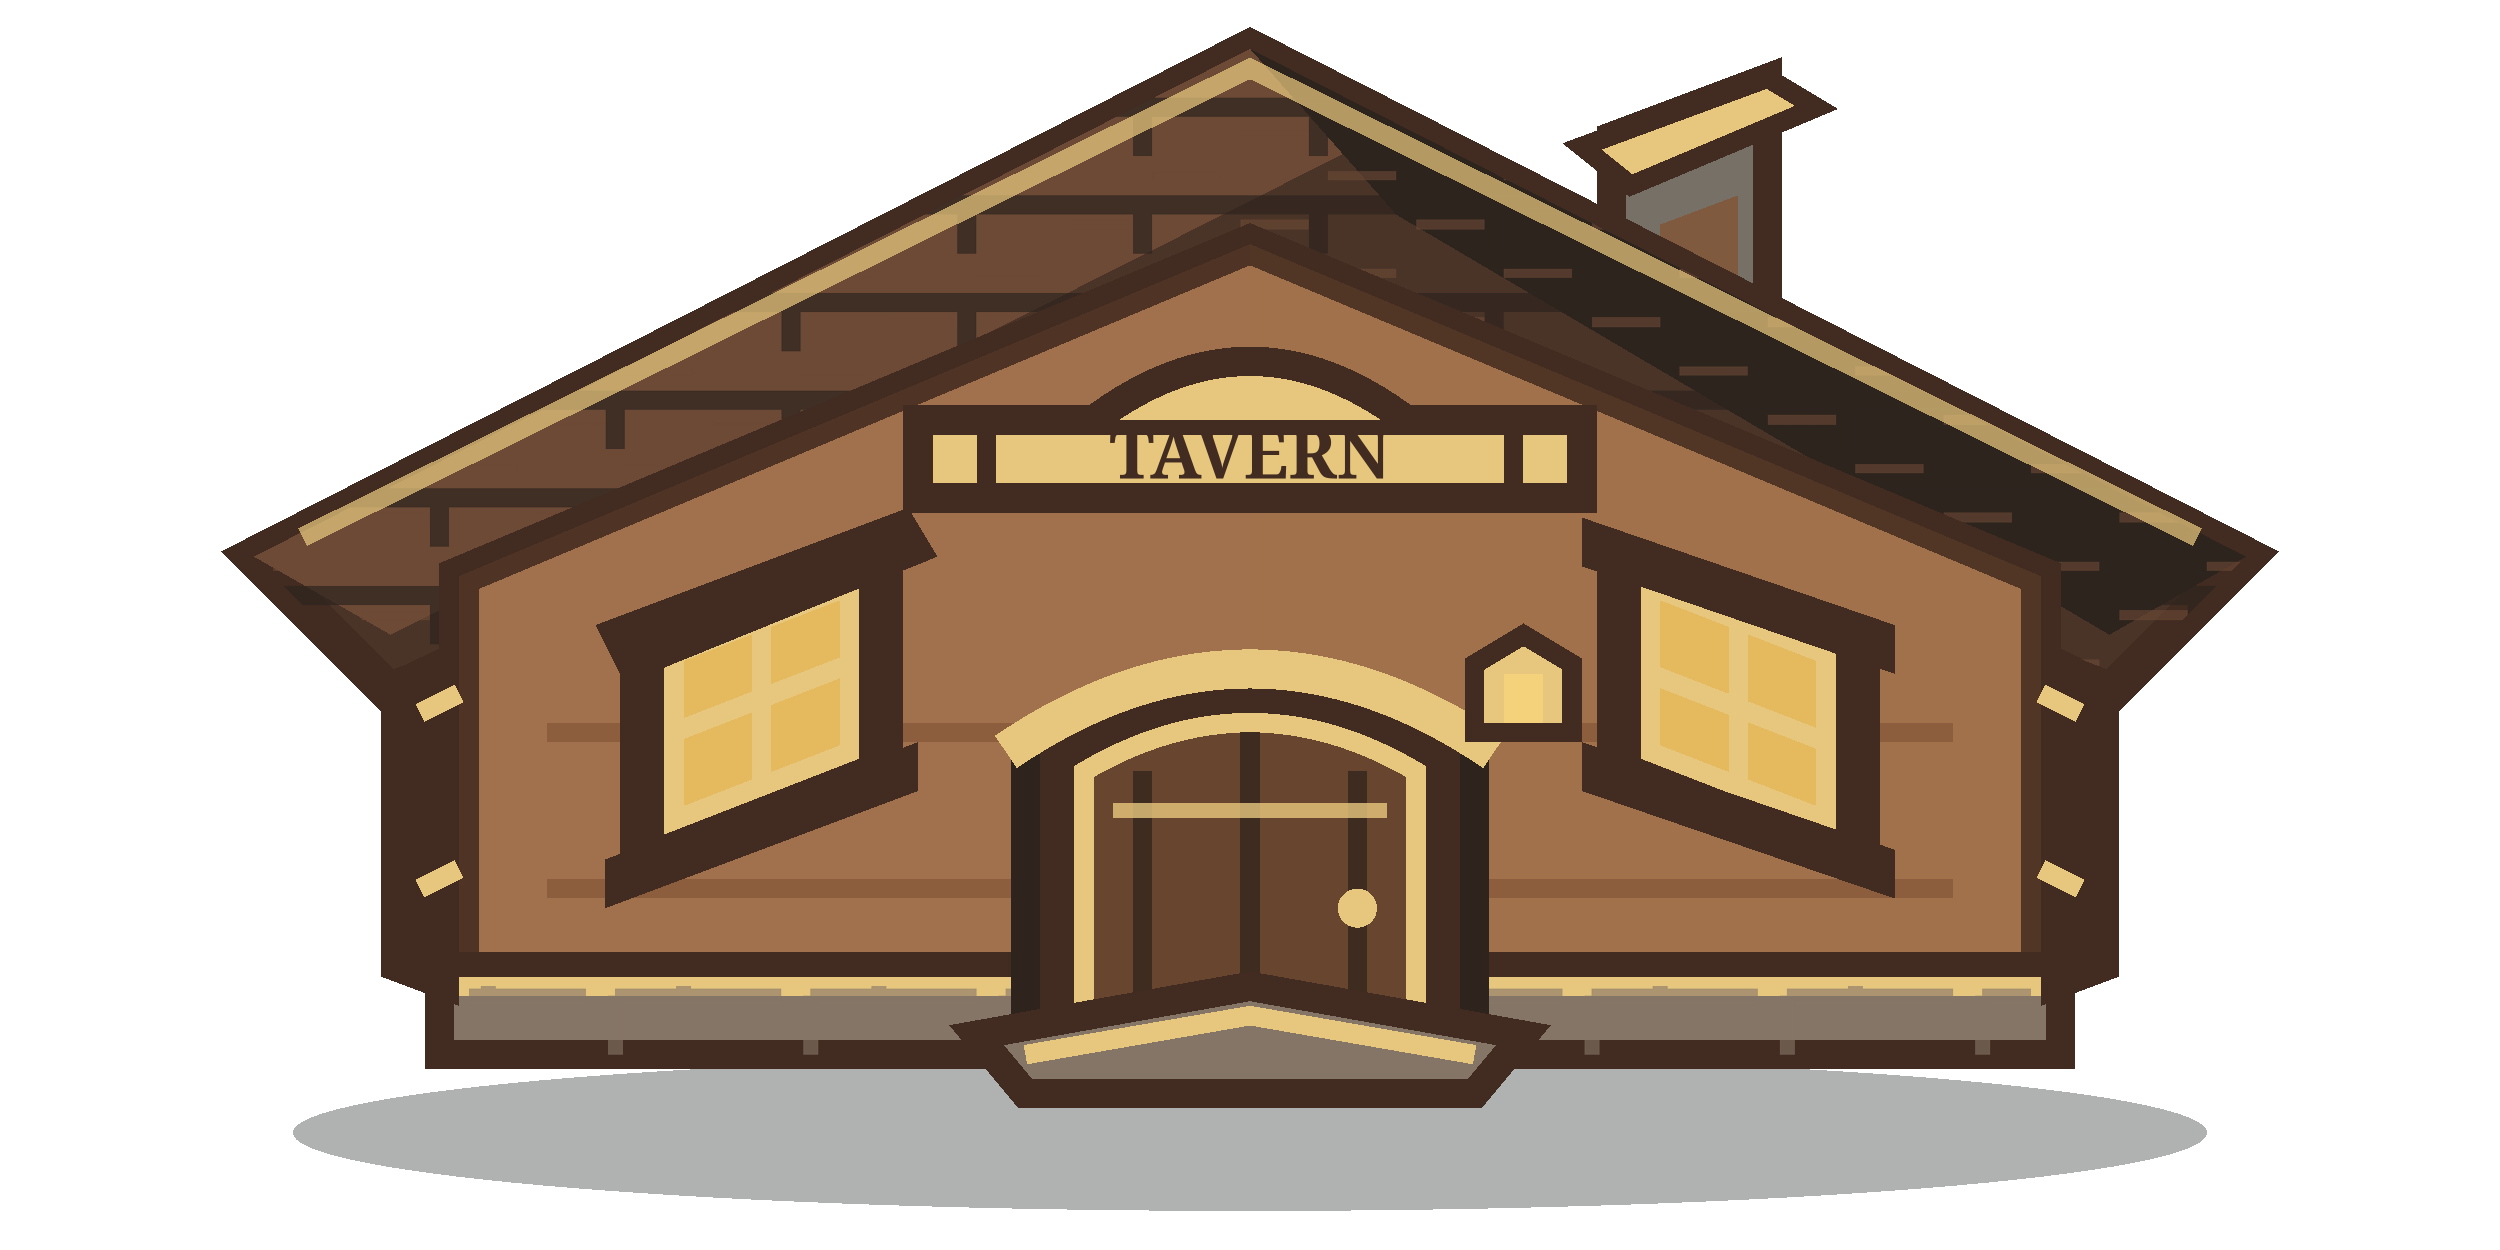
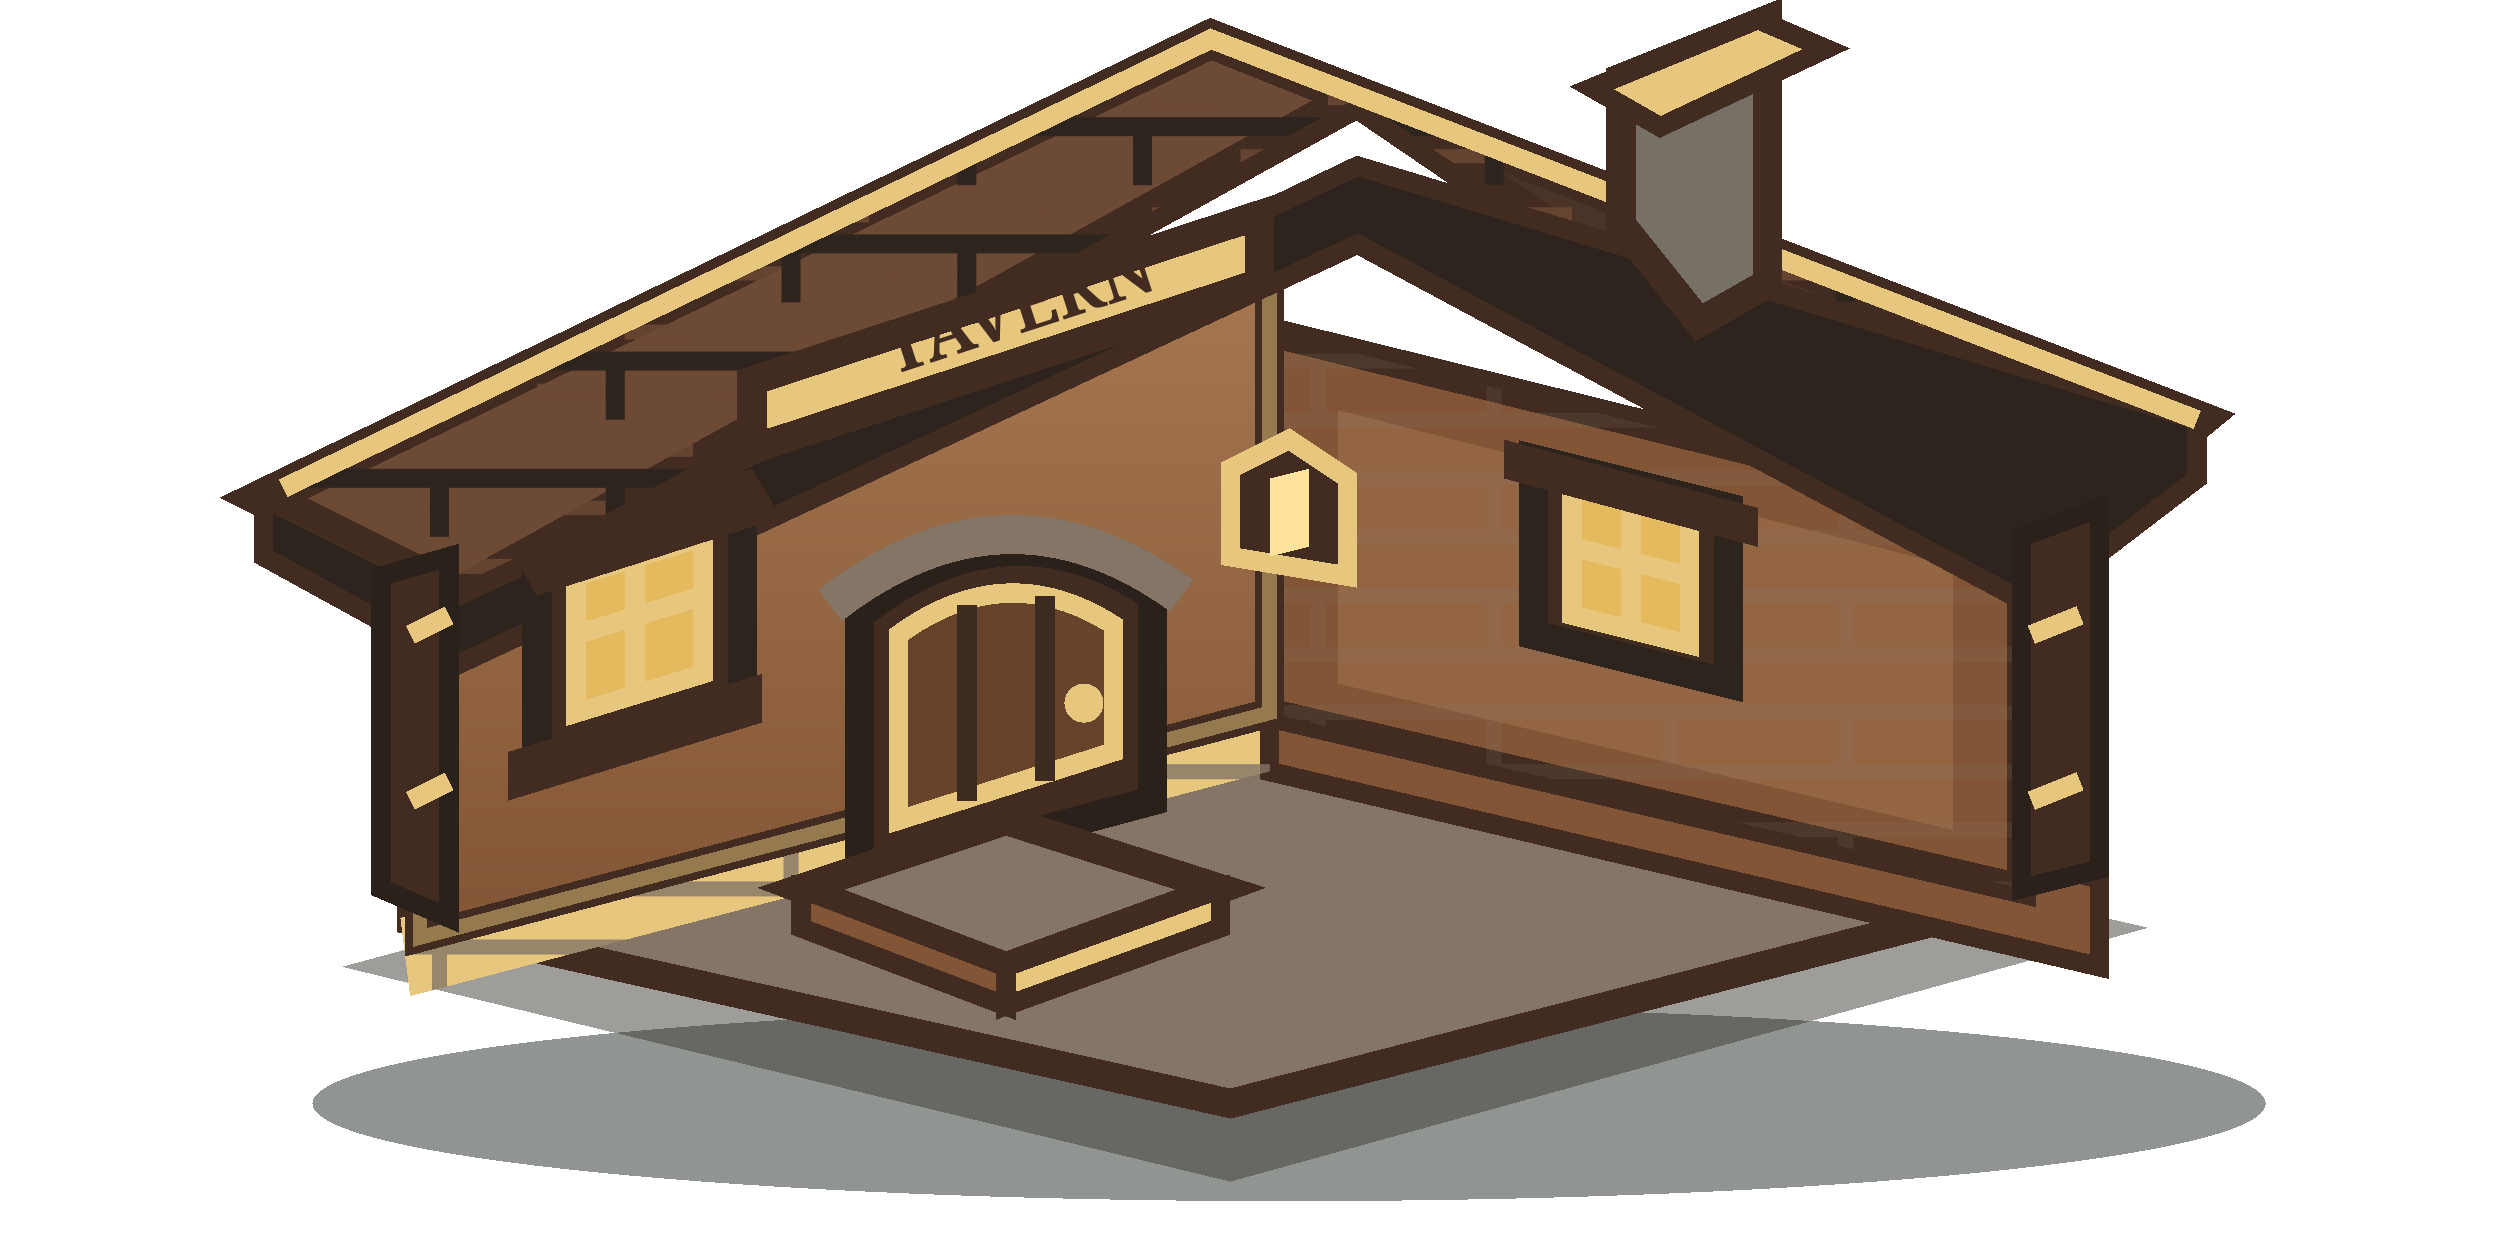
<svg xmlns="http://www.w3.org/2000/svg" viewBox="0 0 256 128" shape-rendering="crispEdges">
  <defs>
-     <pattern id="roofTiles" width="18" height="10" patternUnits="userSpaceOnUse">
-       <path d="M0 1H18M9 1V6" stroke="#2e241e" stroke-width="2" opacity=".72" />
-       <path d="M1 3H8M10 8H17" stroke="#6d4a35" stroke-width="1" opacity=".6" />
+     <linearGradient id="front" x1="0" y1="0" x2="0" y2="1">
+       <stop stop-color="#a87851" />
+       <stop offset="1" stop-color="#825536" />
+     </linearGradient>
+     <pattern id="tiles" width="18" height="12" patternUnits="userSpaceOnUse">
+       <path d="M0 1H18M9 1V7" stroke="#2e241e" stroke-width="2" />
+       <path d="M1 4H8M10 10H17" stroke="#6d4a35" stroke-width="1.5" opacity=".8" />
    </pattern>
-     <pattern id="stones" width="20" height="12" patternUnits="userSpaceOnUse">
-       <path d="M0 1H20M10 1V6M3 6H20M3 6V12" fill="none" stroke="#857566" stroke-width="1.5" opacity=".68" />
+     <pattern id="block" width="18" height="12" patternUnits="userSpaceOnUse">
+       <path d="M0 1H18M9 1V7M0 7H18" stroke="#857566" stroke-width="1.5" opacity=".8" />
    </pattern>
  </defs>
-   <ellipse cx="128" cy="116" rx="98" ry="8" fill="#202a23" opacity=".36" />
-   <path d="M165 35V14L181 8V43Z" fill="#777066" stroke="#422b20" stroke-width="3" />
-   <path d="M162 15 181 8 186 11 167 19Z" fill="#e7c77d" stroke="#422b20" stroke-width="2" />
-   <path d="M170 23 178 20V31L170 34Z" fill="#825536" opacity=".8" />
-   <path d="M26 57 128 5 230 57 216 71 128 29 40 71Z" fill="#4a3428" stroke="#422b20" stroke-width="4" />
-   <path d="M26 57 128 5 143 13 40 65Z" fill="#6d4a35" />
-   <path d="M128 5 230 57 216 65 143 22Z" fill="#2e241e" />
-   <path d="M26 57 128 5 230 57 216 71 128 29 40 71Z" fill="url(#roofTiles)" />
-   <path d="M31 55 128 7 225 55" fill="none" stroke="#e7c77d" stroke-width="2" opacity=".72" />
-   <path d="M47 59 128 25 209 59 209 105 47 105Z" fill="#a87851" stroke="#422b20" stroke-width="4" />
-   <path d="M47 59 128 25 128 105 47 105Z" fill="#825536" opacity=".2" />
-   <path d="M128 25 209 59 209 105 128 105Z" fill="#825536" opacity=".22" />
-   <path d="M45 99 128 99 211 99 211 108 45 108Z" fill="#857566" stroke="#422b20" stroke-width="3" />
-   <path d="M46 101H210" stroke="#e7c77d" stroke-width="2" />
-   <path d="M48 101 128 101 208 101 208 108 48 108Z" fill="url(#stones)" opacity=".9" />
-   <path d="M56 75H200M56 91H200" stroke="#825536" stroke-width="2" opacity=".65" />
-   <path d="M65 66 91 56 91 79 65 89Z" fill="#422b20" stroke="#422b20" stroke-width="3" />
-   <path d="M69 67 87 60 87 77 69 84Z" fill="#e5b95e" stroke="#e7c77d" stroke-width="2" />
-   <path d="M78 63V80M69 75 87 68" stroke="#e7c77d" stroke-width="2" />
-   <path d="M61 64 93 52 96 57 64 70Z" fill="#422b20" />
-   <path d="M62 88 94 76 94 81 62 93Z" fill="#422b20" />
-   <path d="M165 56 191 66 191 89 165 79Z" fill="#422b20" stroke="#422b20" stroke-width="3" />
-   <path d="M169 60 187 67 187 84 169 77Z" fill="#e5b95e" stroke="#e7c77d" stroke-width="2" />
-   <path d="M178 64V80M169 69 187 76" stroke="#e7c77d" stroke-width="2" />
-   <path d="M162 53 194 64 194 69 162 58Z" fill="#422b20" />
-   <path d="M162 76 194 87 194 92 162 81Z" fill="#422b20" />
-   <path d="M105 76Q128 62 151 76V107H105Z" fill="#422b20" stroke="#2e241d" stroke-width="3" />
-   <path d="M111 79Q128 69 145 79V105H111Z" fill="#68452e" stroke="#e7c77d" stroke-width="2" />
-   <path d="M117 79V104M128 75V104M139 79V104" stroke="#3e2c21" stroke-width="2" />
-   <path d="M114 83 142 83" stroke="#e7c77d" stroke-width="1.5" opacity=".8" />
-   <circle cx="139" cy="93" r="2" fill="#e7c77d" />
-   <path d="M103 77Q128 60 153 77" fill="none" stroke="#e7c77d" stroke-width="4" />
-   <path d="M100 106 128 101 156 106 151 112 105 112Z" fill="#857566" stroke="#422b20" stroke-width="3" />
-   <path d="M105 108 128 104 151 108" fill="none" stroke="#e7c77d" stroke-width="2" />
-   <path d="M94 43H162V51H94Z" fill="#e7c77d" stroke="#422b20" stroke-width="3" />
-   <path d="M101 43V51M155 43V51" stroke="#422b20" stroke-width="2" />
-   <path d="M112 43Q128 31 144 43" fill="#e7c77d" stroke="#422b20" stroke-width="3" />
-   <text x="128" y="49" text-anchor="middle" font-family="serif" font-size="7" font-weight="bold" fill="#422b20">TAVERN</text>
-   <path d="M151 75V68L156 65 161 68V75Z" fill="#e7c77d" stroke="#422b20" stroke-width="2" />
-   <path d="M154 69H158V74H154Z" fill="#f4d27b" />
-   <path d="M39 69 47 66V103L39 100ZM209 66 217 69V100L209 103Z" fill="#422b20" />
-   <path d="M43 73 47 71M43 91 47 89M209 71 213 73M209 89 213 91" stroke="#e7c77d" stroke-width="2" />
+   <ellipse cx="132" cy="113" rx="100" ry="10" fill="#17221b" opacity=".48" />
+   <path d="M35 99 128 74 220 95 126 121Z" fill="#3d3c33" opacity=".5" />
+   <path d="M41 94 130 70 215 90 126 113Z" fill="#857566" stroke="#422b20" stroke-width="3" />
+   <path d="M41 94 130 70 130 79 42 102Z" fill="#e7c77d" />
+   <path d="M130 70 215 90 215 99 130 79Z" fill="#825536" stroke="#422b20" stroke-width="2" />
+   <path d="M42 97 130 74 130 79 42 102Z" fill="url(#block)" />
+   <path d="M130 34 207 53 207 91 130 73Z" fill="#825536" stroke="#422b20" stroke-width="3" />
+   <path d="M137 42 200 58 200 85 137 70Z" fill="#a87851" opacity=".48" />
+   <path d="M130 34 207 53 207 91 130 73Z" fill="url(#block)" opacity="0.22" />
+   <path d="M43 53 130 24 130 73 43 96Z" fill="url(#front)" stroke="#422b20" stroke-width="3" />
+   <path d="M43 53 130 24 130 73 43 96Z" fill="none" stroke="#e7c77d" stroke-width="1.5" opacity=".5" />
+   <path d="M27 51 124 4 139 10 47 61Z" fill="#6d4a35" stroke="#422b20" stroke-width="4" />
+   <path d="M124 4 225 43 208 57 139 10Z" fill="#4a3428" stroke="#422b20" stroke-width="4" />
+   <path d="M27 51 124 4 139 10 47 61Z" fill="url(#tiles)" />
+   <path d="M124 4 225 43 208 57 139 10Z" fill="url(#tiles)" />
+   <path d="M27 51 47 61 139 17 225 43 225 49 208 62 139 25 47 68 27 57Z" fill="#2e241e" stroke="#422b20" stroke-width="2" />
+   <path d="M29 50 124 4 225 43" fill="none" stroke="#e7c77d" stroke-width="2" />
+   <path d="M166 23 166 8 181 2 181 29 174 33Z" fill="#777066" stroke="#422b20" stroke-width="3" />
+   <path d="M163 9 180 2 187 5 170 13Z" fill="#e7c77d" stroke="#422b20" stroke-width="2" />
+   <path d="M55 58 76 51 76 72 55 78Z" fill="#422b20" stroke="#2c241d" stroke-width="3" />
+   <path d="M59 59 72 55 72 69 59 73Z" fill="#e5b95e" stroke="#e7c77d" stroke-width="2" />
+   <path d="M65 57V71M59 65 72 61" stroke="#e7c77d" stroke-width="2" />
+   <path d="M52 56 77 48 80 53 55 61Z" fill="#422b20" />
+   <path d="M52 77 78 69 78 74 52 82Z" fill="#422b20" />
+   <path d="M157 47 177 52 177 70 157 65Z" fill="#422b20" stroke="#2c241d" stroke-width="3" />
+   <path d="M161 49 173 53 173 66 161 63Z" fill="#e5b95e" stroke="#e7c77d" stroke-width="2" />
+   <path d="M167 51V64M161 56 173 59" stroke="#e7c77d" stroke-width="2" />
+   <path d="M154 45 180 52 180 56 154 49Z" fill="#422b20" />
+   <path d="M88 79V63Q103 51 118 61V71L118 82 88 90Z" fill="#422b20" stroke="#2a211b" stroke-width="3" />
+   <path d="M92 77V65Q103 57 114 64V77L92 84Z" fill="#67432c" stroke="#e7c77d" stroke-width="2" />
+   <path d="M99 62V82M107 61V80" stroke="#3d2a20" stroke-width="2" />
+   <circle cx="111" cy="72" r="2" fill="#e7c77d" />
+   <path d="M85 62Q103 48 121 61" fill="none" stroke="#857566" stroke-width="4" />
+   <path d="M82 91 103 84 125 91 103 99Z" fill="#857566" stroke="#422b20" stroke-width="3" />
+   <path d="M82 91 103 99 103 103 82 95Z" fill="#825536" stroke="#422b20" stroke-width="2" />
+   <path d="M103 99 125 91 125 95 103 103Z" fill="#e7c77d" stroke="#422b20" stroke-width="2" />
+   <path d="M77 39 129 22 129 29 77 46Z" fill="#e7c77d" stroke="#422b20" stroke-width="3" />
+   <path d="M84 37 121 25" stroke="#422b20" stroke-width="2" />
+   <text x="105" y="34" text-anchor="middle" font-family="serif" font-size="7" font-weight="bold" fill="#422b20" transform="rotate(-18 105 34)">TAVERN</text>
+   <path d="M126 57V48L132 45 138 49V59Z" fill="#422b20" stroke="#e7c77d" stroke-width="2" />
+   <path d="M130 49 134 48V56L130 57Z" fill="#ffe39a" />
+   <path d="M39 59 46 57 46 94 39 91ZM207 55 215 52 215 89 207 91Z" fill="#422b20" stroke="#2a211b" stroke-width="2" />
+   <path d="M42 65 46 63M42 82 46 80M208 65 213 63M208 82 213 80" stroke="#e7c77d" stroke-width="2" />
</svg>
